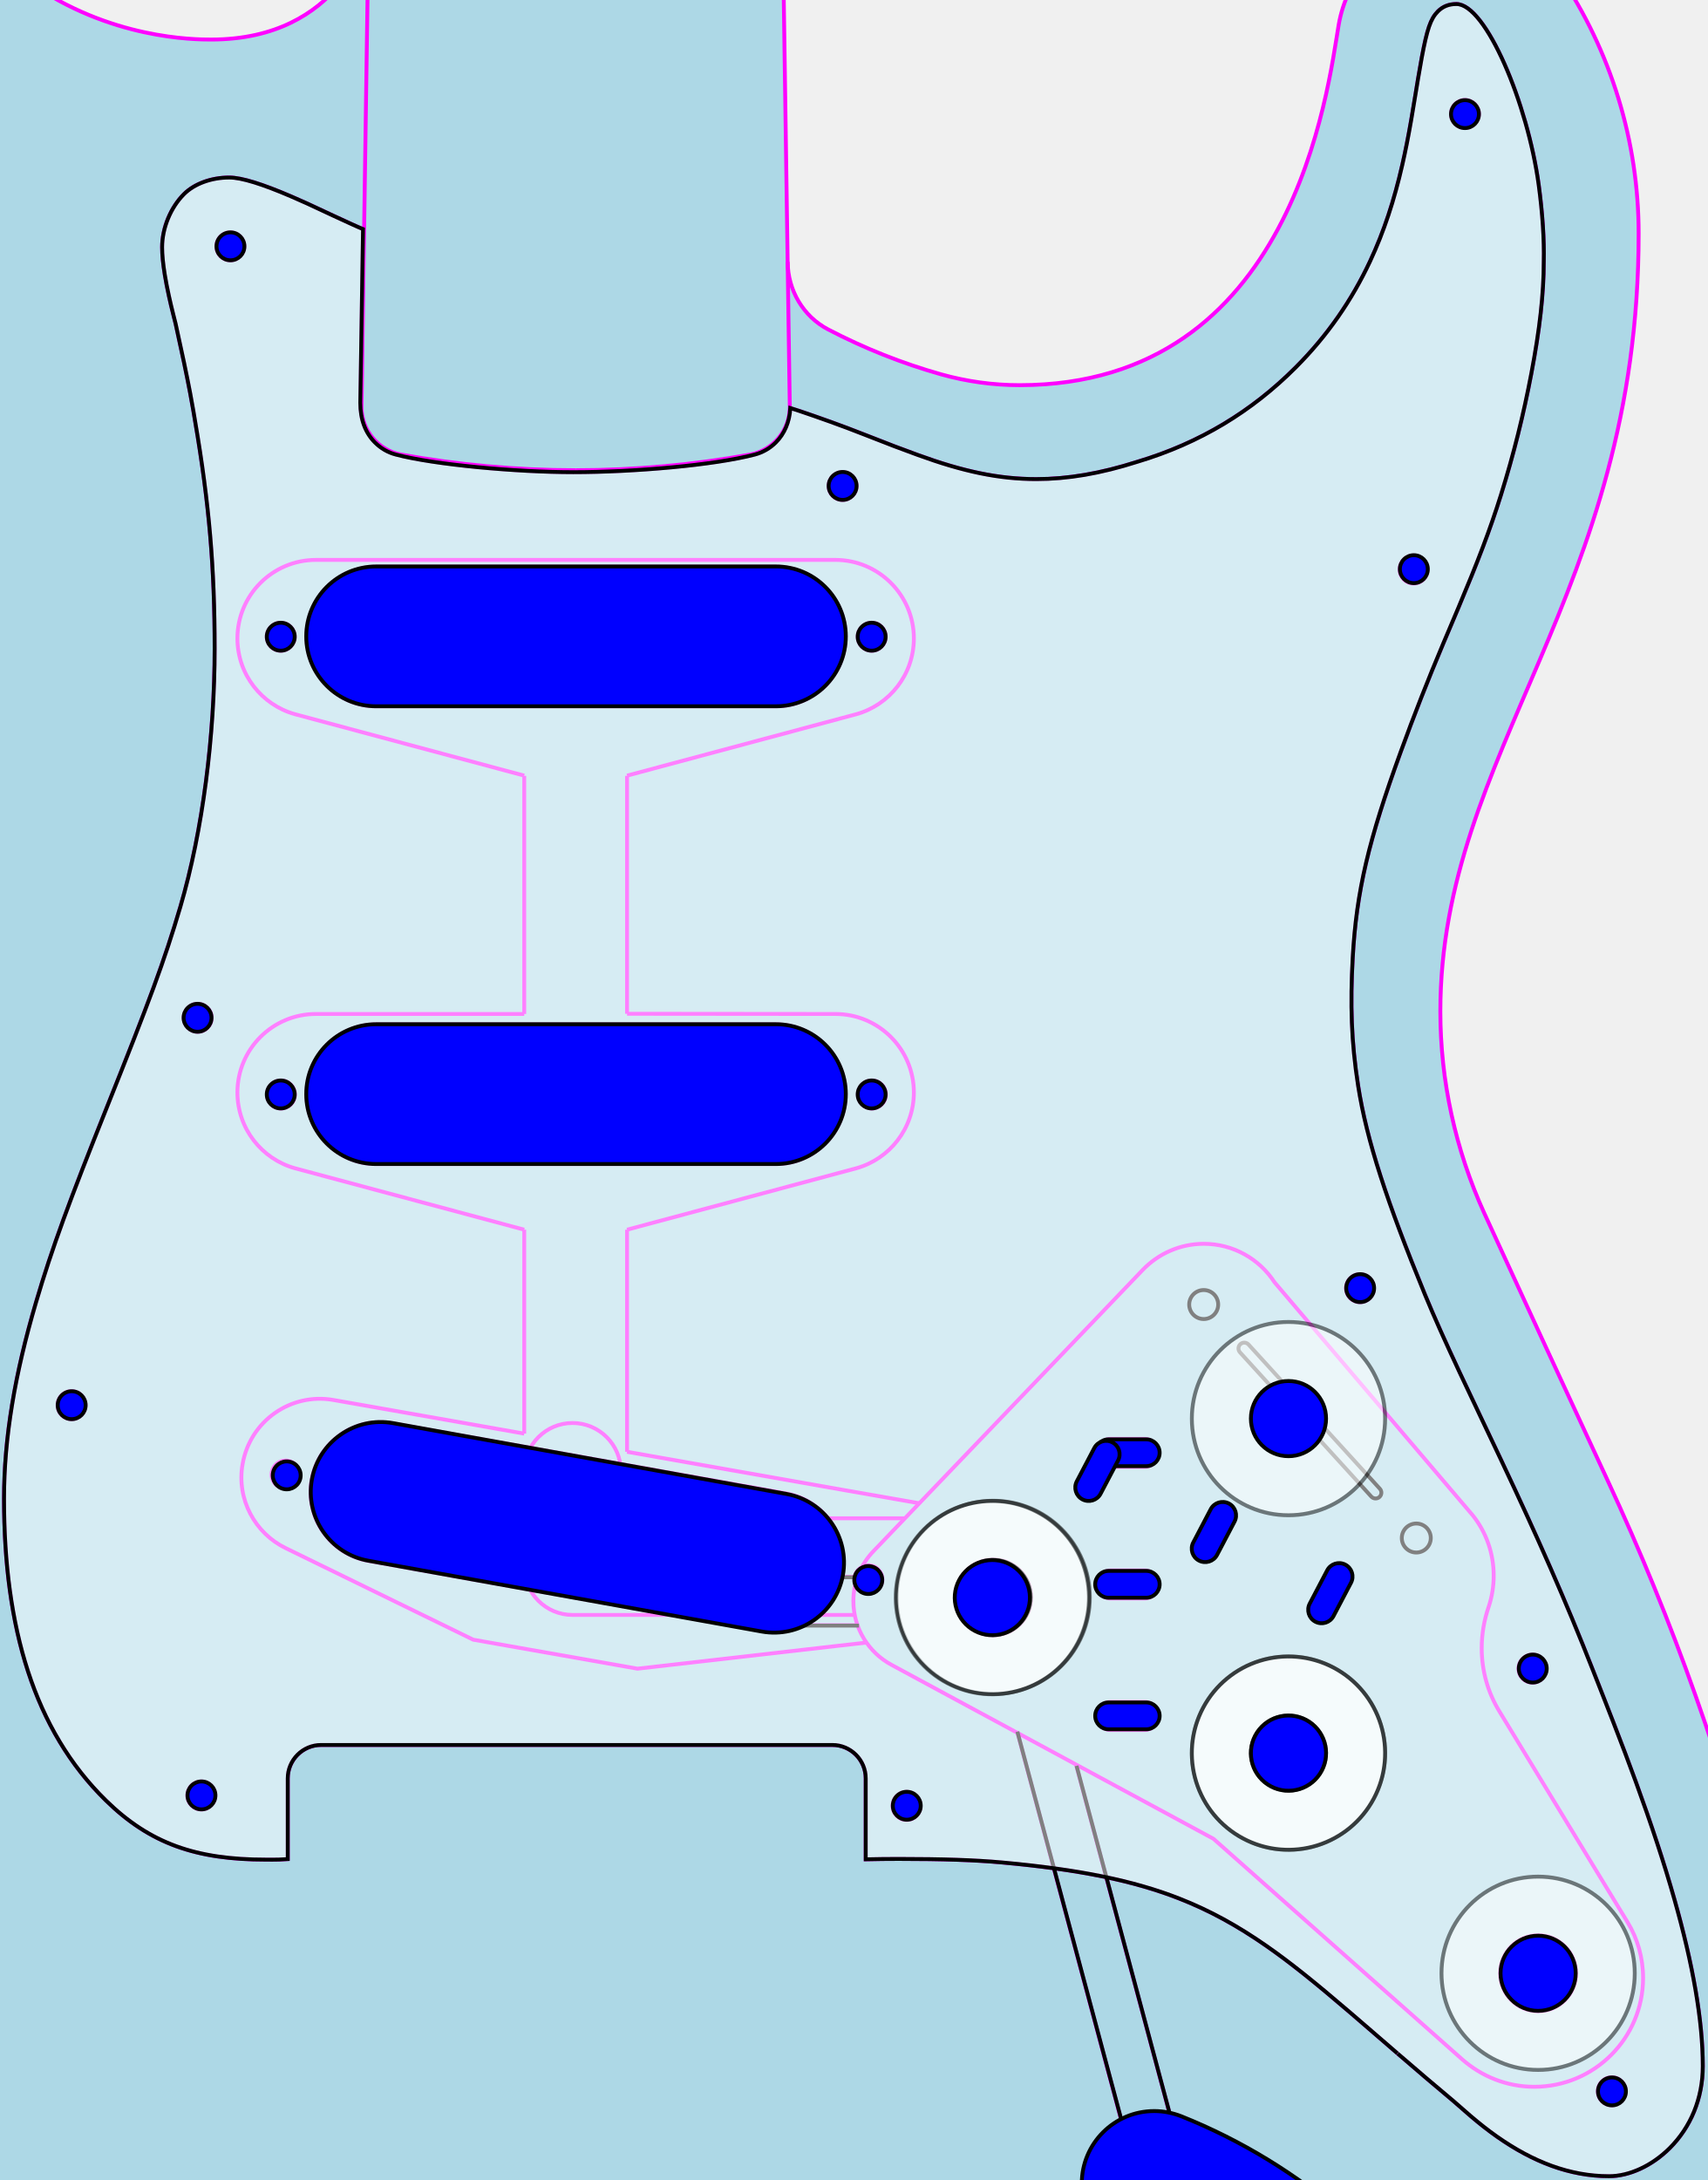
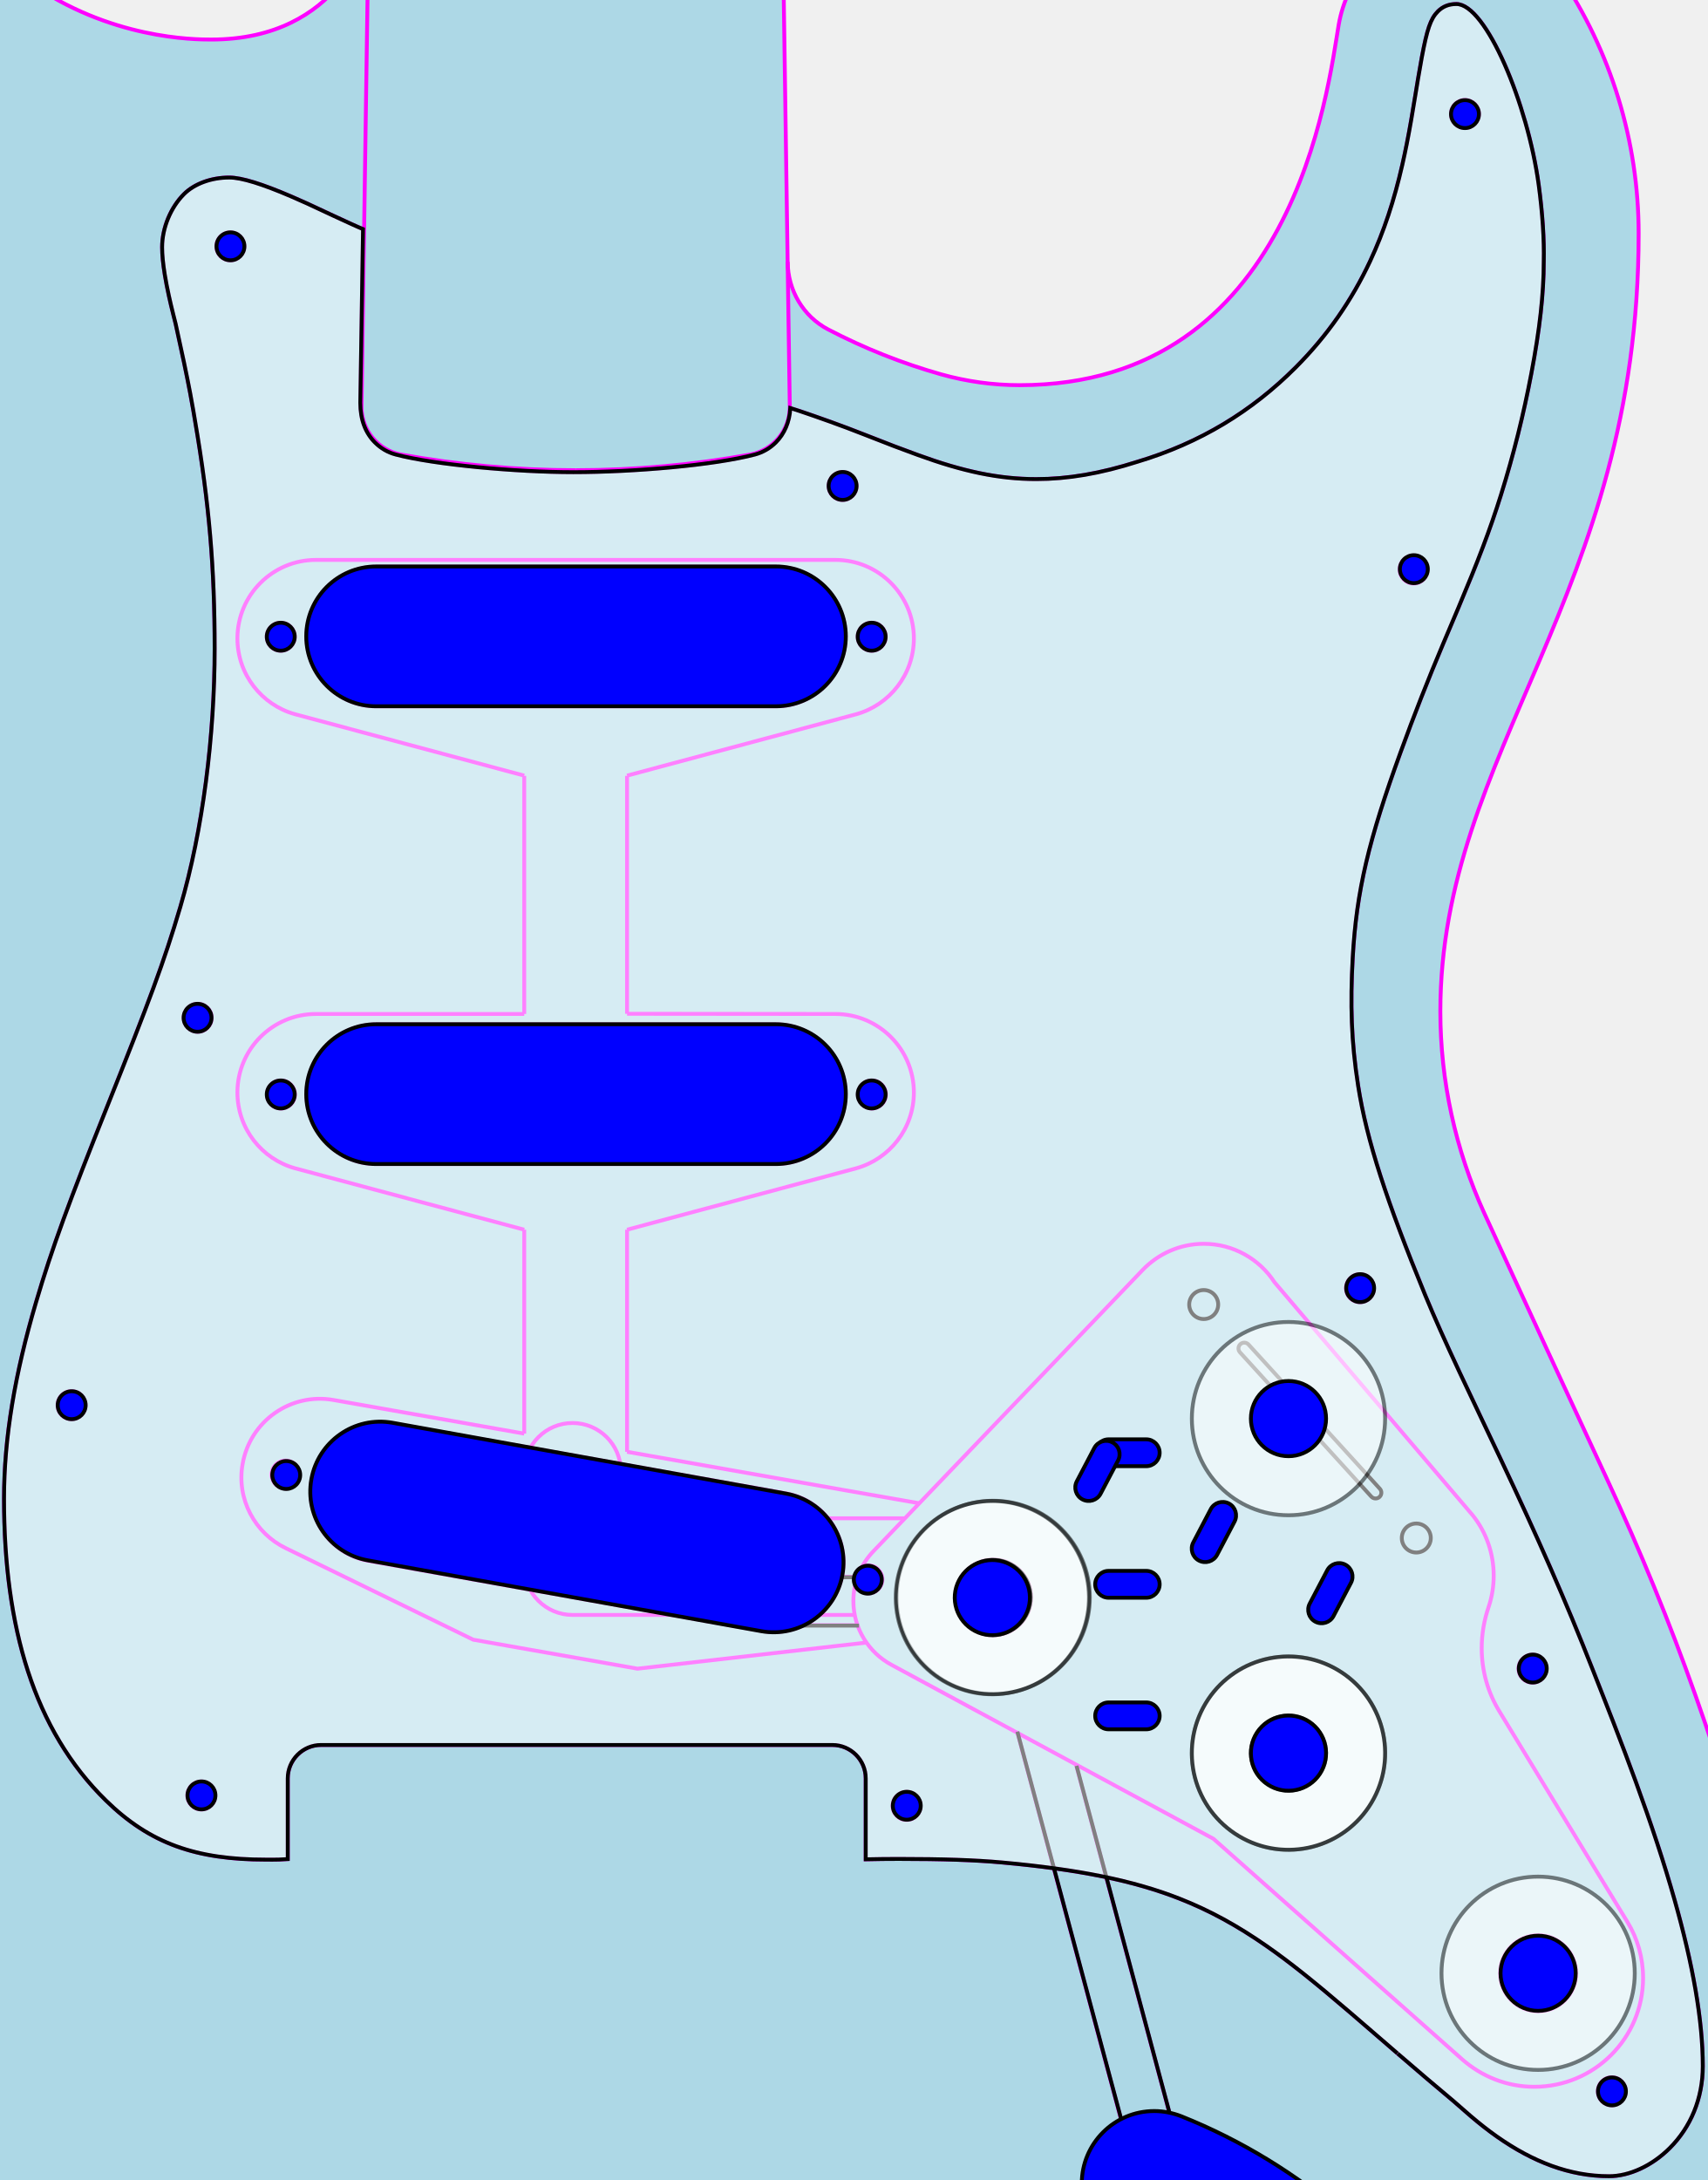
<svg xmlns="http://www.w3.org/2000/svg" xmlns:xlink="http://www.w3.org/1999/xlink" width="636px" height="812px" version="1.1">
  <style>
    #reference {
      /* display: none; */
      stroke: magenta;
      stroke-width: 1.44px;
    }

    #calculated {
      fill: blue;
      stroke: black;
      stroke-width: 1.44px;
    }
  </style>
  <defs>
    <g id="knob">
      <circle r="36" opacity="0.5" fill="white" />
      <circle r="14" />
    </g>
    <circle id="screw" r="5.2" />
    <rect id="switch" width="10" height="24" rx="5" />
    <g id="pickup">
      <circle r="5.2" cy="26.16" />
      <circle r="5.2" cx="220.13" cy="26.16" />
      <rect x="9.5" width="201" height="52.07" rx="26.05" />
    </g>
    <g id="bracket">
      <use xlink:href="#knob" x="0" y="0" />
      <use xlink:href="#knob" x="124.6" y="0" />
      <use xlink:href="#switch" x="8.88" y="48" />
      <use xlink:href="#switch" x="57.88" y="48" />
      <use xlink:href="#switch" x="106.88" y="48" />
    </g>
  </defs>
  <g id="reference">
    <g id="body" fill="lightblue" transform="rotate(-90) translate(-1310, -384)">
      <path d="M1212.471,677.429 C1201.887,677.501 1192.167,683.189 1187.271,692.549 C1180.287,705.941 1174.671,720.053 1170.567,734.597 C1167.903,744.101 1166.535,753.965 1166.535,763.829 C1166.535,866.069 1276.983,878.669 1300.743,882.701 C1309.527,884.213 1317.663,888.173 1324.287,894.149 C1333.719,902.645 1339.191,914.813 1339.191,927.557 C1339.191,942.533 1331.775,956.501 1319.391,964.925 C1290.951,984.149 1257.327,994.445 1222.983,994.445 C1088.055,994.445 1030.455,920.573 933.255,920.573 C907.407,920.573 881.775,926.189 858.159,936.917 C825.039,952.109 791.919,967.373 758.799,982.781 C706.239,1007.261 651.447,1026.629 595.359,1040.741 C562.959,1048.805 529.695,1052.909 496.359,1052.909 C483.255,1052.909 470.079,1052.333 457.047,1051.109 C433.503,1048.877 410.391,1043.549 388.215,1035.269 C370.863,1028.789 354.519,1019.933 339.615,1008.917 C306.135,984.221 278.703,952.109 259.479,915.101 C236.511,870.749 223.119,822.005 220.167,772.181 C218.439,742.517 217.359,712.853 217.143,683.189 C216.999,661.229 216.855,639.269 216.855,617.381 C216.855,575.981 217.215,534.653 217.935,493.325 C218.583,454.661 222.327,416.213 229.095,378.197 C233.631,352.637 240.831,327.581 250.623,303.533 C265.527,267.101 287.775,234.053 315.927,206.549 C330.903,192.005 347.823,179.621 366.255,169.829 C402.111,150.821 441.855,140.453 482.391,139.517 C485.199,139.445 488.079,139.445 490.887,139.445 C507.087,139.445 523.287,140.525 539.343,142.685 C590.319,149.525 640.647,160.973 689.607,176.885 C745.119,194.813 799.551,216.125 852.615,240.605 C870.183,248.669 888.039,256.085 906.183,262.781 C933.687,272.933 962.847,278.189 992.151,278.189 C1097.703,278.189 1189.935,202.445 1350.855,202.445 C1454.391,202.445 1522.143,243.053 1522.143,292.733 C1522.143,315.269 1502.415,334.709 1469.079,334.709 C1295.415,334.709 1295.271,450.845 1295.271,462.653 C1295.271,511.253 1334.871,521.477 1339.695,522.917 C1346.319,525.005 1350.855,531.197 1350.855,538.181 L1350.855,661.949 C1350.855,669.437 1344.807,675.557 1337.391,675.557" />
      <g id="pickups" transform="translate(586.2149, 472.4454)">
        <line x1="346.104" y1="106.848" x2="434.88" y2="106.848" />
        <line x1="346.176" y1="145.152" x2="434.88" y2="145.152" />
        <line x1="189.792" y1="106.848" x2="265.752" y2="106.848" />
        <line x1="183.024" y1="145.152" x2="265.752" y2="145.152" />
        <polyline points="163.872 253.872 168.696 226.368 183.024 145.152" />
        <path d="M434.88,145.152 L457.776,230.616 C461.232,242.928 472.536,252 486,252 C502.128,252 515.232,238.896 515.232,222.768 L515.232,126 L515.232,29.232 C515.232,13.104 502.128,1.13686838e-13 486,1.13686838e-13 C472.536,1.13686838e-13 461.232,9.072 457.776,21.384 L434.88,106.848" />
        <path d="M265.752,145.152 L288.648,230.616 C292.104,242.928 303.408,252 316.872,252 C333,252 346.104,238.896 346.104,222.768 L346.176,145.152" />
        <path d="M346.104,106.848 L346.104,29.232 C346.104,13.104 333,1.70530257e-13 316.872,1.70530257e-13 C303.408,1.70530257e-13 292.104,9.072 288.648,21.384 L265.752,106.848" />
        <path d="M189.792,106.848 L202.32,35.784 C205.128,19.872 194.472,4.752 178.56,1.944 C165.384,-0.432 152.64,6.552 147.096,18.072 L113.04,87.84 L102.24,149.04 L110.808,224.136 L111.96,234.36" />
        <path d="M122.256,229.968 L122.256,124.848 C122.256,114.912 130.32,106.848 140.256,106.848 L175.752,106.848 C185.688,106.848 193.752,114.912 193.752,124.848 C193.752,134.784 185.688,142.848 175.752,142.848 L158.256,142.848 L158.256,248.544" />
      </g>
      <g id="neck" transform="translate(1173.879, 538.4694)">
        <g id="shape" transform="translate(-40.024, -20.8)" fill="none">
          <path d="M1,80.776 C1,102.952 3.016,124.696 6.832,145.792 C8.416,154.36 15.976,160.552 24.544,160.552 L361,155.584" />
          <path d="M1,80.776 C1,58.6 3.016,36.856 6.832,15.76 C8.416,7.192 15.976,1 24.544,1 L361,5.968" />
        </g>
      </g>
      <path id="controls" transform="translate(409.1749, 492.6774)" d="M133.768,436.032 L215.92,343.368 L280.72,223.416 C285.256,214.992 294.184,209.232 304.48,209.232 C311.752,209.232 318.304,212.112 323.128,216.792 L427.816,317.016 C433.792,322.776 437.536,330.84 437.536,339.768 C437.536,350.784 431.848,360.504 423.208,366.12 L336.448,439.92 C330.256,444.888 322.408,447.768 313.912,447.768 C309.88,447.768 305.992,447.12 302.32,445.896 C297.496,444.24 292.312,443.304 286.912,443.304 C278.344,443.304 270.28,445.68 263.44,449.856 L184.816,497.664 C178.768,501.336 171.64,503.424 164.08,503.424 C141.688,503.424 123.544,485.28 123.544,462.888 C123.544,452.592 127.432,443.232 133.768,436.032 Z" />
      <path id="jack" transform="translate(410.1749, 805.4454)" d="M110.736,19.08 C92.808,63.864 60.336,101.304 18.576,125.496 C3.816,134.064 -13.968,120.456 -9.504,103.968 C3.096,57.384 30.888,16.344 69.48,-12.6 C74.016,-15.984 79.632,-18 85.68,-18 C100.584,-18 112.68,-5.904 112.68,9 C112.68,12.528 111.96,15.912 110.736,19.08 Z" />
      <g id="tunnels" transform="translate(519.7589, 679.4454)">
        <g id="ground" transform="translate(184.396, 0)">
          <line x1="0.5" y1="24.048" x2="0.5" y2="0" />
          <line x1="18.5" y1="24.12" x2="18.5" y2="5.68434189e-14" />
        </g>
        <g id="jack" transform="translate(0, 82.664)">
          <line x1="5.68434189e-14" y1="39.736" x2="144.648" y2="1" />
          <line x1="132.984" y1="22.744" x2="3.024" y2="57.592" />
        </g>
      </g>
    </g>
    <g id="pickguard" fill="none">
      <path d="M573.206,68.806 L573.206,68.806 C574.653,79.487 575.3,89.418 575.097,97.476 C575.097,109.458 573.565,122.826 570.47,139.105 C567.574,154.34 563.926,169.117 559.147,184.365 C555.084,197.329 550.508,209.237 543.264,226.444 C542.153,229.083 538.303,238.161 537.624,239.77 C531.973,253.156 526.773,266.404 521.786,280.108 C509.88,312.83 505.3,331.864 503.925,356.781 C502.969,374.075 503.365,387.885 505.944,404.411 C509.142,424.896 516.674,447.682 530.908,482.372 C534.379,490.746 538.395,499.716 543.732,511.132 C546.75,517.586 557.963,541.191 558.91,543.195 C573.018,573.076 583.148,595.968 593.446,622.198 C594.134,623.951 596.656,630.358 597.043,631.343 C598.551,635.18 599.771,638.299 600.978,641.409 C604.092,649.434 606.817,656.632 609.411,663.741 C615.142,679.446 619.911,693.846 623.779,707.496 C630.636,731.699 634.343,752.498 634.343,769.589 C634.343,781.695 629.793,792.35 622.053,800.091 C615.422,806.722 606.951,810.589 599.411,810.589 C584.713,810.589 570.959,805.172 557.7,795.858 C554.295,793.466 551.112,790.953 547.77,788.098 C546.331,786.868 542.066,783.098 541.349,782.499 C534.742,776.98 528.42,771.592 520.66,764.897 C521.144,765.314 506.589,752.726 502.832,749.507 C489.648,738.213 480.76,731.076 471.916,724.904 C461.006,717.291 450.655,711.607 439.308,707.158 C422.203,700.451 401.91,696.344 373.408,693.737 C363.276,692.809 350.82,692.406 334.764,692.406 C330.736,692.406 326.732,692.452 322.503,692.549 C322.503,690.279 322.503,689.95 322.503,684.962 C322.503,678.76 322.503,678.76 322.503,671.698 C322.503,666.923 322.503,666.923 322.503,662.415 C322.503,655.537 316.93,649.963 310.052,649.963 L119.65,649.963 C112.773,649.963 107.199,655.538 107.199,662.415 L107.199,692.47 C104.587,692.643 103.119,692.69 101.402,692.681 C101.168,692.68 101.048,692.679 100.522,692.674 C99.878,692.668 99.504,692.666 99.038,692.666 C73.023,692.666 55.831,686.69 39.413,670.593 C12.655,644.361 1.5,606.072 1.5,558.268 C1.5,535.493 5.563,511.73 13.424,485.072 C19.446,464.651 25.967,447.093 39.686,412.77 C55.655,372.821 61.158,358.185 67.17,337.817 C75.586,309.3 79.969,273.758 79.969,241.565 C79.969,211.691 77.973,187.819 72.688,156.931 C72.63,156.593 72.203,154.017 72.031,153.009 C71.684,150.982 71.306,148.882 70.839,146.422 C69.588,139.838 67.847,131.476 65.417,120.573 C65.357,120.304 64.681,117.662 64.521,117.025 C63.941,114.71 63.414,112.496 62.914,110.207 C62.314,107.463 61.802,104.834 61.395,102.347 C60.746,98.371 60.393,94.911 60.393,92.096 C60.393,84.845 63.64,77.197 68.53,72.309 C72.396,68.441 78.713,66.123 85.409,66.123 C90.072,66.123 97.861,68.617 108.44,73.153 C110.38,73.986 112.405,74.882 114.552,75.857 C115.457,76.268 132.124,84.125 135.245,85.345 C134.892,110.784 134.228,147.709 134.228,150.043 C134.228,156.341 136.16,161.289 139.678,164.808 C141.886,167.015 144.467,168.521 147.42,169.3 C161.96,173.14 192.687,175.876 213.564,175.876 C235.9,175.876 266.09,173.293 281.206,169.3 C284.121,168.53 286.827,166.987 289.009,164.804 C292.207,161.606 294.136,157.214 294.415,151.976 C297.448,152.897 307.59,156.383 315.538,159.378 C317.639,160.17 319.559,160.911 322.034,161.882 C322.243,161.964 322.243,161.964 322.451,162.045 C332.466,165.976 334.481,166.752 341.92,169.466 C358.705,175.589 372.02,178.451 386.058,178.451 C397.756,178.451 409.955,176.393 423.68,172.004 C447.123,164.988 466.347,153.192 482.633,136.908 C494.522,125.018 503.583,111.864 510.4,97.299 C515.588,86.214 519.387,74.562 522.386,61.462 C523.584,56.23 524.635,50.873 525.716,44.67 C526.364,40.953 528.504,27.907 528.284,29.222 C528.802,26.117 529.237,23.63 529.672,21.323 C531.615,11.015 532.882,7.008 535.648,4.243 C537.479,2.411 539.723,1.5 542.548,1.5 C553.553,1.5 569.125,38.686 573.206,68.806 Z" />
      <g id="controls" transform="translate(334, 480.5101)">
        <g id="selector" transform="translate(109, -0.5101)" stroke="#000000" stroke-width="1.44">
          <path d="M71.042,74.535 C71.845,75.417 71.781,76.783 70.899,77.586 C70.017,78.389 68.651,78.325 67.848,77.443 L18.934,23.722 C18.131,22.84 18.195,21.474 19.077,20.671 C19.959,19.868 21.325,19.932 22.128,20.814 L71.042,74.535 Z" />
          <path d="M5.415,0.51 C8.397,0.51 10.815,2.928 10.815,5.91 C10.815,8.892 8.397,11.31 5.415,11.31 C2.433,11.31 0.015,8.892 0.015,5.91 C0.015,2.928 2.433,0.51 5.415,0.51 Z" />
          <path d="M84.614,87.476 C87.596,87.476 90.014,89.894 90.014,92.876 C90.014,95.858 87.596,98.276 84.614,98.276 C81.632,98.276 79.214,95.858 79.214,92.876 C79.214,89.894 81.632,87.476 84.614,87.476 Z" />
        </g>
        <path id="knob" transform="translate(202, 218.4899)" d="M51.22,36 C51.22,43.853 44.853,50.22 37,50.22 C29.147,50.22 22.78,43.853 22.78,36 C22.78,28.147 29.147,21.78 37,21.78 C44.853,21.78 51.22,28.147 51.22,36 Z" />
        <g id="bracket" transform="translate(75.2625, 35.3537)">
-           <g id="switches" transform="translate(10.8, 74.3) rotate(90) translate(-10.8, -74.3)translate(-42.7, 63.5)">
-             <rect id="neck" x="-0.72" y="-0.72" width="10.44" height="23.04" rx="5.22" />
-             <rect id="middle" x="48.28" y="-0.72" width="10.44" height="23.04" rx="5.22" />
-             <rect id="bridge" x="97.28" y="-0.72" width="10.44" height="23.04" rx="5.22" />
-           </g>
          <path transform="translate(-75.2625, 43.1362)" d="M50.22,36 C50.22,43.853 43.853,50.22 36,50.22 C28.147,50.22 21.78,43.853 21.78,36 C21.78,28.147 28.147,21.78 36,21.78 C43.853,21.78 50.22,28.147 50.22,36 Z" />
        </g>
      </g>
      <g id="pickups" transform="translate(100.0962, 211.0529)">
        <g id="bridge" transform="translate(0.9038, 317.9471)">
          <path d="M187.253,78.881 C185.723,78.881 184.177,78.744 182.658,78.473 L36.148,52.365 C22.025,49.849 12.584,36.312 15.1,22.189 C17.315,9.757 28.074,0.734 40.681,0.734 C42.211,0.734 43.757,0.87 45.275,1.142 L191.787,27.249 C205.909,29.766 215.352,43.303 212.834,57.426 C210.619,69.858 199.861,78.881 187.253,78.881 Z" />
          <path d="M223.426,54.138 C226.263,54.643 228.154,57.354 227.648,60.192 C227.143,63.029 224.432,64.92 221.594,64.414 C218.756,63.908 216.866,61.198 217.372,58.36 C217.878,55.522 220.588,53.632 223.426,54.138 Z" />
          <path d="M6.306,15.105 C9.143,15.61 11.034,18.32 10.528,21.159 C10.023,23.997 7.312,25.887 4.474,25.381 C1.637,24.875 -0.254,22.165 0.252,19.327 C0.758,16.49 3.468,14.599 6.306,15.105 Z" />
        </g>
        <g id="middle" transform="translate(-0.0962, 169.9471)">
          <path d="M40.197,52.581 C25.852,52.581 14.181,40.91 14.181,26.565 C14.181,12.22 25.852,0.55 40.197,0.55 L189.016,0.55 C203.361,0.55 215.031,12.22 215.031,26.565 C215.031,40.91 203.361,52.581 189.016,52.581 L40.197,52.581 Z" />
          <path d="M9.888,26.665 C9.888,29.548 7.551,31.885 4.668,31.885 C1.786,31.885 -0.552,29.548 -0.552,26.665 C-0.552,23.783 1.786,21.445 4.668,21.445 C7.551,21.445 9.888,23.783 9.888,26.665 Z" />
          <path d="M230.037,26.665 C230.037,29.548 227.699,31.885 224.817,31.885 C221.934,31.885 219.597,29.548 219.597,26.665 C219.597,23.783 221.934,21.445 224.817,21.445 C227.699,21.445 230.037,23.783 230.037,26.665 Z" />
        </g>
        <g id="neck" transform="translate(-0.0962, -0.0529)">
          <path d="M40.197,52.083 C25.852,52.083 14.182,40.413 14.182,26.068 C14.182,11.723 25.852,0.053 40.197,0.053 L189.016,0.053 C203.361,0.053 215.031,11.723 215.031,26.068 C215.031,40.413 203.361,52.083 189.016,52.083 L40.197,52.083 Z" />
          <path d="M9.816,26.168 C9.816,29.051 7.479,31.388 4.596,31.388 C1.714,31.388 -0.624,29.051 -0.624,26.168 C-0.624,23.285 1.714,20.948 4.596,20.948 C7.479,20.948 9.816,23.285 9.816,26.168 Z" />
          <path d="M229.965,26.168 C229.965,29.051 227.627,31.388 224.745,31.388 C221.862,31.388 219.525,29.051 219.525,26.168 C219.525,23.285 221.862,20.948 224.745,20.948 C227.627,20.948 229.965,23.285 229.965,26.168 Z" />
        </g>
      </g>
      <g id="screws" transform="translate(22, 37)">
        <path d="M297.106,144.025 C297.106,146.908 294.769,149.245 291.886,149.245 C289.003,149.245 286.666,146.908 286.666,144.025 C286.666,141.143 289.003,138.805 291.886,138.805 C294.769,138.805 297.106,141.143 297.106,144.025 Z" />
        <path d="M528.271,2.84 L528.271,2.84 C529.203,4.455 529.203,6.444 528.271,8.06 C527.338,9.675 525.615,10.67 523.75,10.67 C521.885,10.67 520.162,9.675 519.229,8.06 C518.297,6.444 518.297,4.455 519.229,2.84 C520.162,1.225 521.885,0.23 523.75,0.23 C525.615,0.23 527.338,1.225 528.271,2.84 Z" />
        <path d="M509.824,175.128 C509.824,178.011 507.487,180.348 504.604,180.348 C501.721,180.348 499.384,178.011 499.384,175.128 C499.384,172.245 501.721,169.908 504.604,169.908 C507.487,169.908 509.824,172.245 509.824,175.128 Z" />
        <path d="M489.853,442.821 C489.853,445.703 487.516,448.041 484.633,448.041 C481.751,448.041 479.413,445.703 479.413,442.821 C479.413,439.938 481.751,437.601 484.633,437.601 C487.516,437.601 489.853,439.938 489.853,442.821 Z" />
        <path d="M554.113,584.536 C554.113,587.419 551.775,589.756 548.893,589.756 C546.01,589.756 543.673,587.419 543.673,584.536 C543.673,581.653 546.01,579.316 548.893,579.316 C551.775,579.316 554.113,581.653 554.113,584.536 Z" />
        <path d="M583.654,741.941 C583.654,744.823 581.316,747.16 578.434,747.16 C575.551,747.16 573.214,744.823 573.214,741.941 C573.214,739.058 575.551,736.721 578.434,736.721 C581.316,736.721 583.654,739.058 583.654,741.941 Z" />
        <path d="M320.945,635.665 C320.945,638.548 318.607,640.885 315.725,640.885 C312.842,640.885 310.505,638.548 310.505,635.665 C310.505,632.783 312.842,630.445 315.725,630.445 C318.607,630.445 320.945,632.783 320.945,635.665 Z" />
        <path d="M58.225,631.774 C58.225,634.657 55.888,636.994 53.005,636.994 C50.123,636.994 47.785,634.657 47.785,631.774 C47.785,628.892 50.123,626.554 53.005,626.554 C55.888,626.554 58.225,628.892 58.225,631.774 Z" />
        <path d="M9.874,486.389 C9.874,489.271 7.537,491.608 4.654,491.608 C1.771,491.608 -0.566,489.271 -0.566,486.389 C-0.566,483.506 1.771,481.168 4.654,481.168 C7.537,481.168 9.874,483.506 9.874,486.389 Z" />
        <path d="M56.874,342.108 C56.874,344.99 54.537,347.328 51.654,347.328 C48.771,347.328 46.434,344.99 46.434,342.108 C46.434,339.225 48.771,336.888 51.654,336.888 C54.537,336.888 56.874,339.225 56.874,342.108 Z" />
        <path d="M69.025,54.757 C69.025,57.639 66.688,59.977 63.805,59.977 C60.922,59.977 58.585,57.639 58.585,54.757 C58.585,51.874 60.922,49.536 63.805,49.536 C66.688,49.536 69.025,51.874 69.025,54.757 Z" />
      </g>
    </g>
  </g>
  <g id="calculated">
    <g id="body">
      <g id="tunnels">
        <g id="ground" transform="translate(290, 587.5)">
          <line x1="0" y1="0" x2="30" y2="0" />
          <line x1="0" y1="18" x2="30" y2="18" />
        </g>
        <g id="jack" transform="translate(379, 645) rotate(-15)">
          <line x1="0" y1="0" x2="0" y2="150" />
          <line x1="18" y1="18" x2="18" y2="152" />
        </g>
      </g>
      <path d="M110.736,19.08 C92.808,63.864 60.336,101.304 18.576,125.496 C3.816,134.064 -13.968,120.456 -9.504,103.968 C3.096,57.384 30.888,16.344 69.48,-12.6 C74.016,-15.984 79.632,-18 85.68,-18 C100.584,-18 112.68,-5.904 112.68,9 C112.68,12.528 111.96,15.912 110.736,19.08 Z" transform="translate(421, 899) rotate(270)" />
    </g>
    <g id="pickguard">
      <path d="M573.206,68.806 L573.206,68.806 C574.653,79.487 575.3,89.418 575.097,97.476 C575.097,109.458 573.565,122.826 570.47,139.105 C567.574,154.34 563.926,169.117 559.147,184.365 C555.084,197.329 550.508,209.237 543.264,226.444 C542.153,229.083 538.303,238.161 537.624,239.77 C531.973,253.156 526.773,266.404 521.786,280.108 C509.88,312.83 505.3,331.864 503.925,356.781 C502.969,374.075 503.365,387.885 505.944,404.411 C509.142,424.896 516.674,447.682 530.908,482.372 C534.379,490.746 538.395,499.716 543.732,511.132 C546.75,517.586 557.963,541.191 558.91,543.195 C573.018,573.076 583.148,595.968 593.446,622.198 C594.134,623.951 596.656,630.358 597.043,631.343 C598.551,635.18 599.771,638.299 600.978,641.409 C604.092,649.434 606.817,656.632 609.411,663.741 C615.142,679.446 619.911,693.846 623.779,707.496 C630.636,731.699 634.343,752.498 634.343,769.589 C634.343,781.695 629.793,792.35 622.053,800.091 C615.422,806.722 606.951,810.589 599.411,810.589 C584.713,810.589 570.959,805.172 557.7,795.858 C554.295,793.466 551.112,790.953 547.77,788.098 C546.331,786.868 542.066,783.098 541.349,782.499 C534.742,776.98 528.42,771.592 520.66,764.897 C521.144,765.314 506.589,752.726 502.832,749.507 C489.648,738.213 480.76,731.076 471.916,724.904 C461.006,717.291 450.655,711.607 439.308,707.158 C422.203,700.451 401.91,696.344 373.408,693.737 C363.276,692.809 350.82,692.406 334.764,692.406 C330.736,692.406 326.732,692.452 322.503,692.549 C322.503,690.279 322.503,689.95 322.503,684.962 C322.503,678.76 322.503,678.76 322.503,671.698 C322.503,666.923 322.503,666.923 322.503,662.415 C322.503,655.537 316.93,649.963 310.052,649.963 L119.65,649.963 C112.773,649.963 107.199,655.538 107.199,662.415 L107.199,692.47 C104.587,692.643 103.119,692.69 101.402,692.681 C101.168,692.68 101.048,692.679 100.522,692.674 C99.878,692.668 99.504,692.666 99.038,692.666 C73.023,692.666 55.831,686.69 39.413,670.593 C12.655,644.361 1.5,606.072 1.5,558.268 C1.5,535.493 5.563,511.73 13.424,485.072 C19.446,464.651 25.967,447.093 39.686,412.77 C55.655,372.821 61.158,358.185 67.17,337.817 C75.586,309.3 79.969,273.758 79.969,241.565 C79.969,211.691 77.973,187.819 72.688,156.931 C72.63,156.593 72.203,154.017 72.031,153.009 C71.684,150.982 71.306,148.882 70.839,146.422 C69.588,139.838 67.847,131.476 65.417,120.573 C65.357,120.304 64.681,117.662 64.521,117.025 C63.941,114.71 63.414,112.496 62.914,110.207 C62.314,107.463 61.802,104.834 61.395,102.347 C60.746,98.371 60.393,94.911 60.393,92.096 C60.393,84.845 63.64,77.197 68.53,72.309 C72.396,68.441 78.713,66.123 85.409,66.123 C90.072,66.123 97.861,68.617 108.44,73.153 C110.38,73.986 112.405,74.882 114.552,75.857 C115.457,76.268 132.124,84.125 135.245,85.345 C134.892,110.784 134.228,147.709 134.228,150.043 C134.228,156.341 136.16,161.289 139.678,164.808 C141.886,167.015 144.467,168.521 147.42,169.3 C161.96,173.14 192.687,175.876 213.564,175.876 C235.9,175.876 266.09,173.293 281.206,169.3 C284.121,168.53 286.827,166.987 289.009,164.804 C292.207,161.606 294.136,157.214 294.415,151.976 C297.448,152.897 307.59,156.383 315.538,159.378 C317.639,160.17 319.559,160.911 322.034,161.882 C322.243,161.964 322.243,161.964 322.451,162.045 C332.466,165.976 334.481,166.752 341.92,169.466 C358.705,175.589 372.02,178.451 386.058,178.451 C397.756,178.451 409.955,176.393 423.68,172.004 C447.123,164.988 466.347,153.192 482.633,136.908 C494.522,125.018 503.583,111.864 510.4,97.299 C515.588,86.214 519.387,74.562 522.386,61.462 C523.584,56.23 524.635,50.873 525.716,44.67 C526.364,40.953 528.504,27.907 528.284,29.222 C528.802,26.117 529.237,23.63 529.672,21.323 C531.615,11.015 532.882,7.008 535.648,4.243 C537.479,2.411 539.723,1.5 542.548,1.5 C553.553,1.5 569.125,38.686 573.206,68.806 Z" fill-opacity="0.5" fill="#FFFFFF" />
      <use xlink:href="#knob" x="573" y="735" />
      <use xlink:href="#knob" x="370" y="595" />
      <use xlink:href="#bracket" class="single" transform="translate(480, 653) rotate(-90) scale(1, -1)" />
      <use xlink:href="#bracket" transform="translate(480, 653) rotate(-152.3)" />
      <g id="pickups" transform="translate(104.59)">
        <use xlink:href="#pickup" x="0" y="211" />
        <use xlink:href="#pickup" x="0" y="381.5" />
-         <use xlink:href="#pickup" x="99.5" y="514.3" transform="rotate(10.2)" />
+         <use xlink:href="#pickup" x="99.3" y="514.2" transform="rotate(10.2)" />
      </g>
      <use xlink:href="#screw" x="545.75" y="42.5" />
      <use xlink:href="#screw" x="526.7" y="212" />
      <use xlink:href="#screw" x="506.7" y="479.8" />
      <use xlink:href="#screw" x="571" y="621.5" />
      <use xlink:href="#screw" x="600.5" y="779" />
      <use xlink:href="#screw" x="337.8" y="672.6" />
      <use xlink:href="#screw" x="75.05" y="668.75" />
      <use xlink:href="#screw" x="26.7" y="523.4" />
      <use xlink:href="#screw" x="73.6" y="379.1" />
      <use xlink:href="#screw" x="85.85" y="91.75" />
      <use xlink:href="#screw" x="313.9" y="181" />
    </g>
  </g>
</svg>
